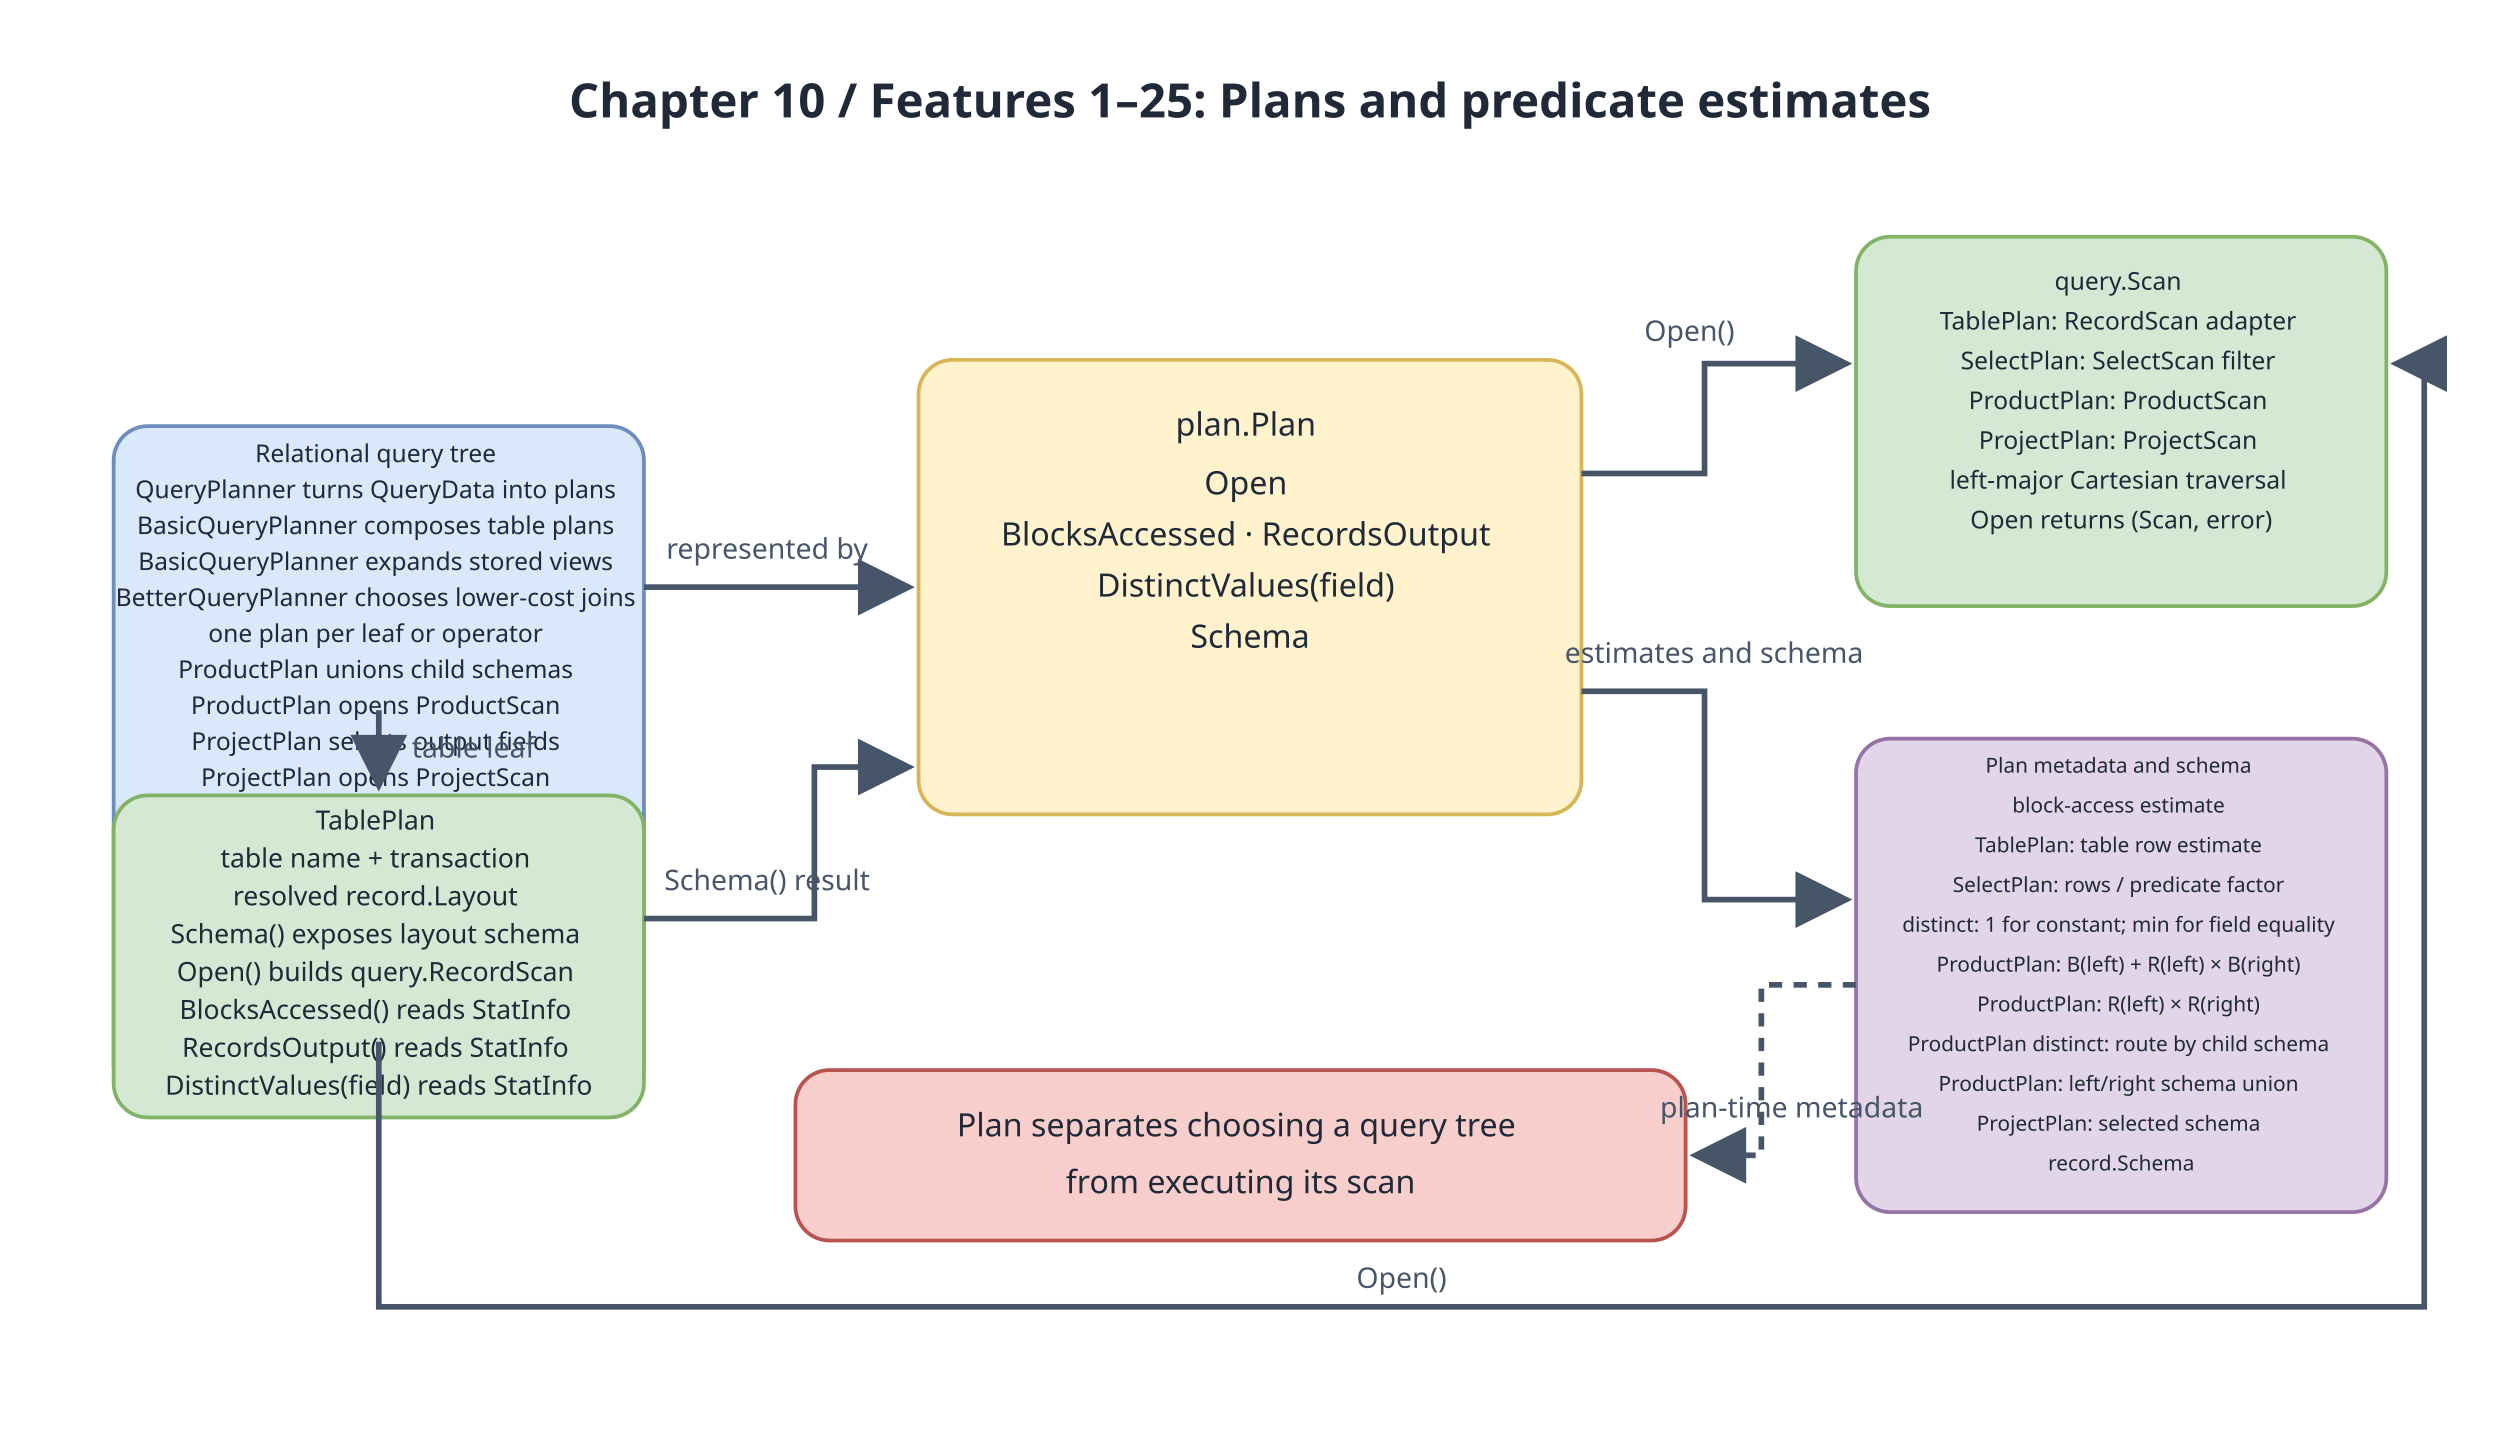
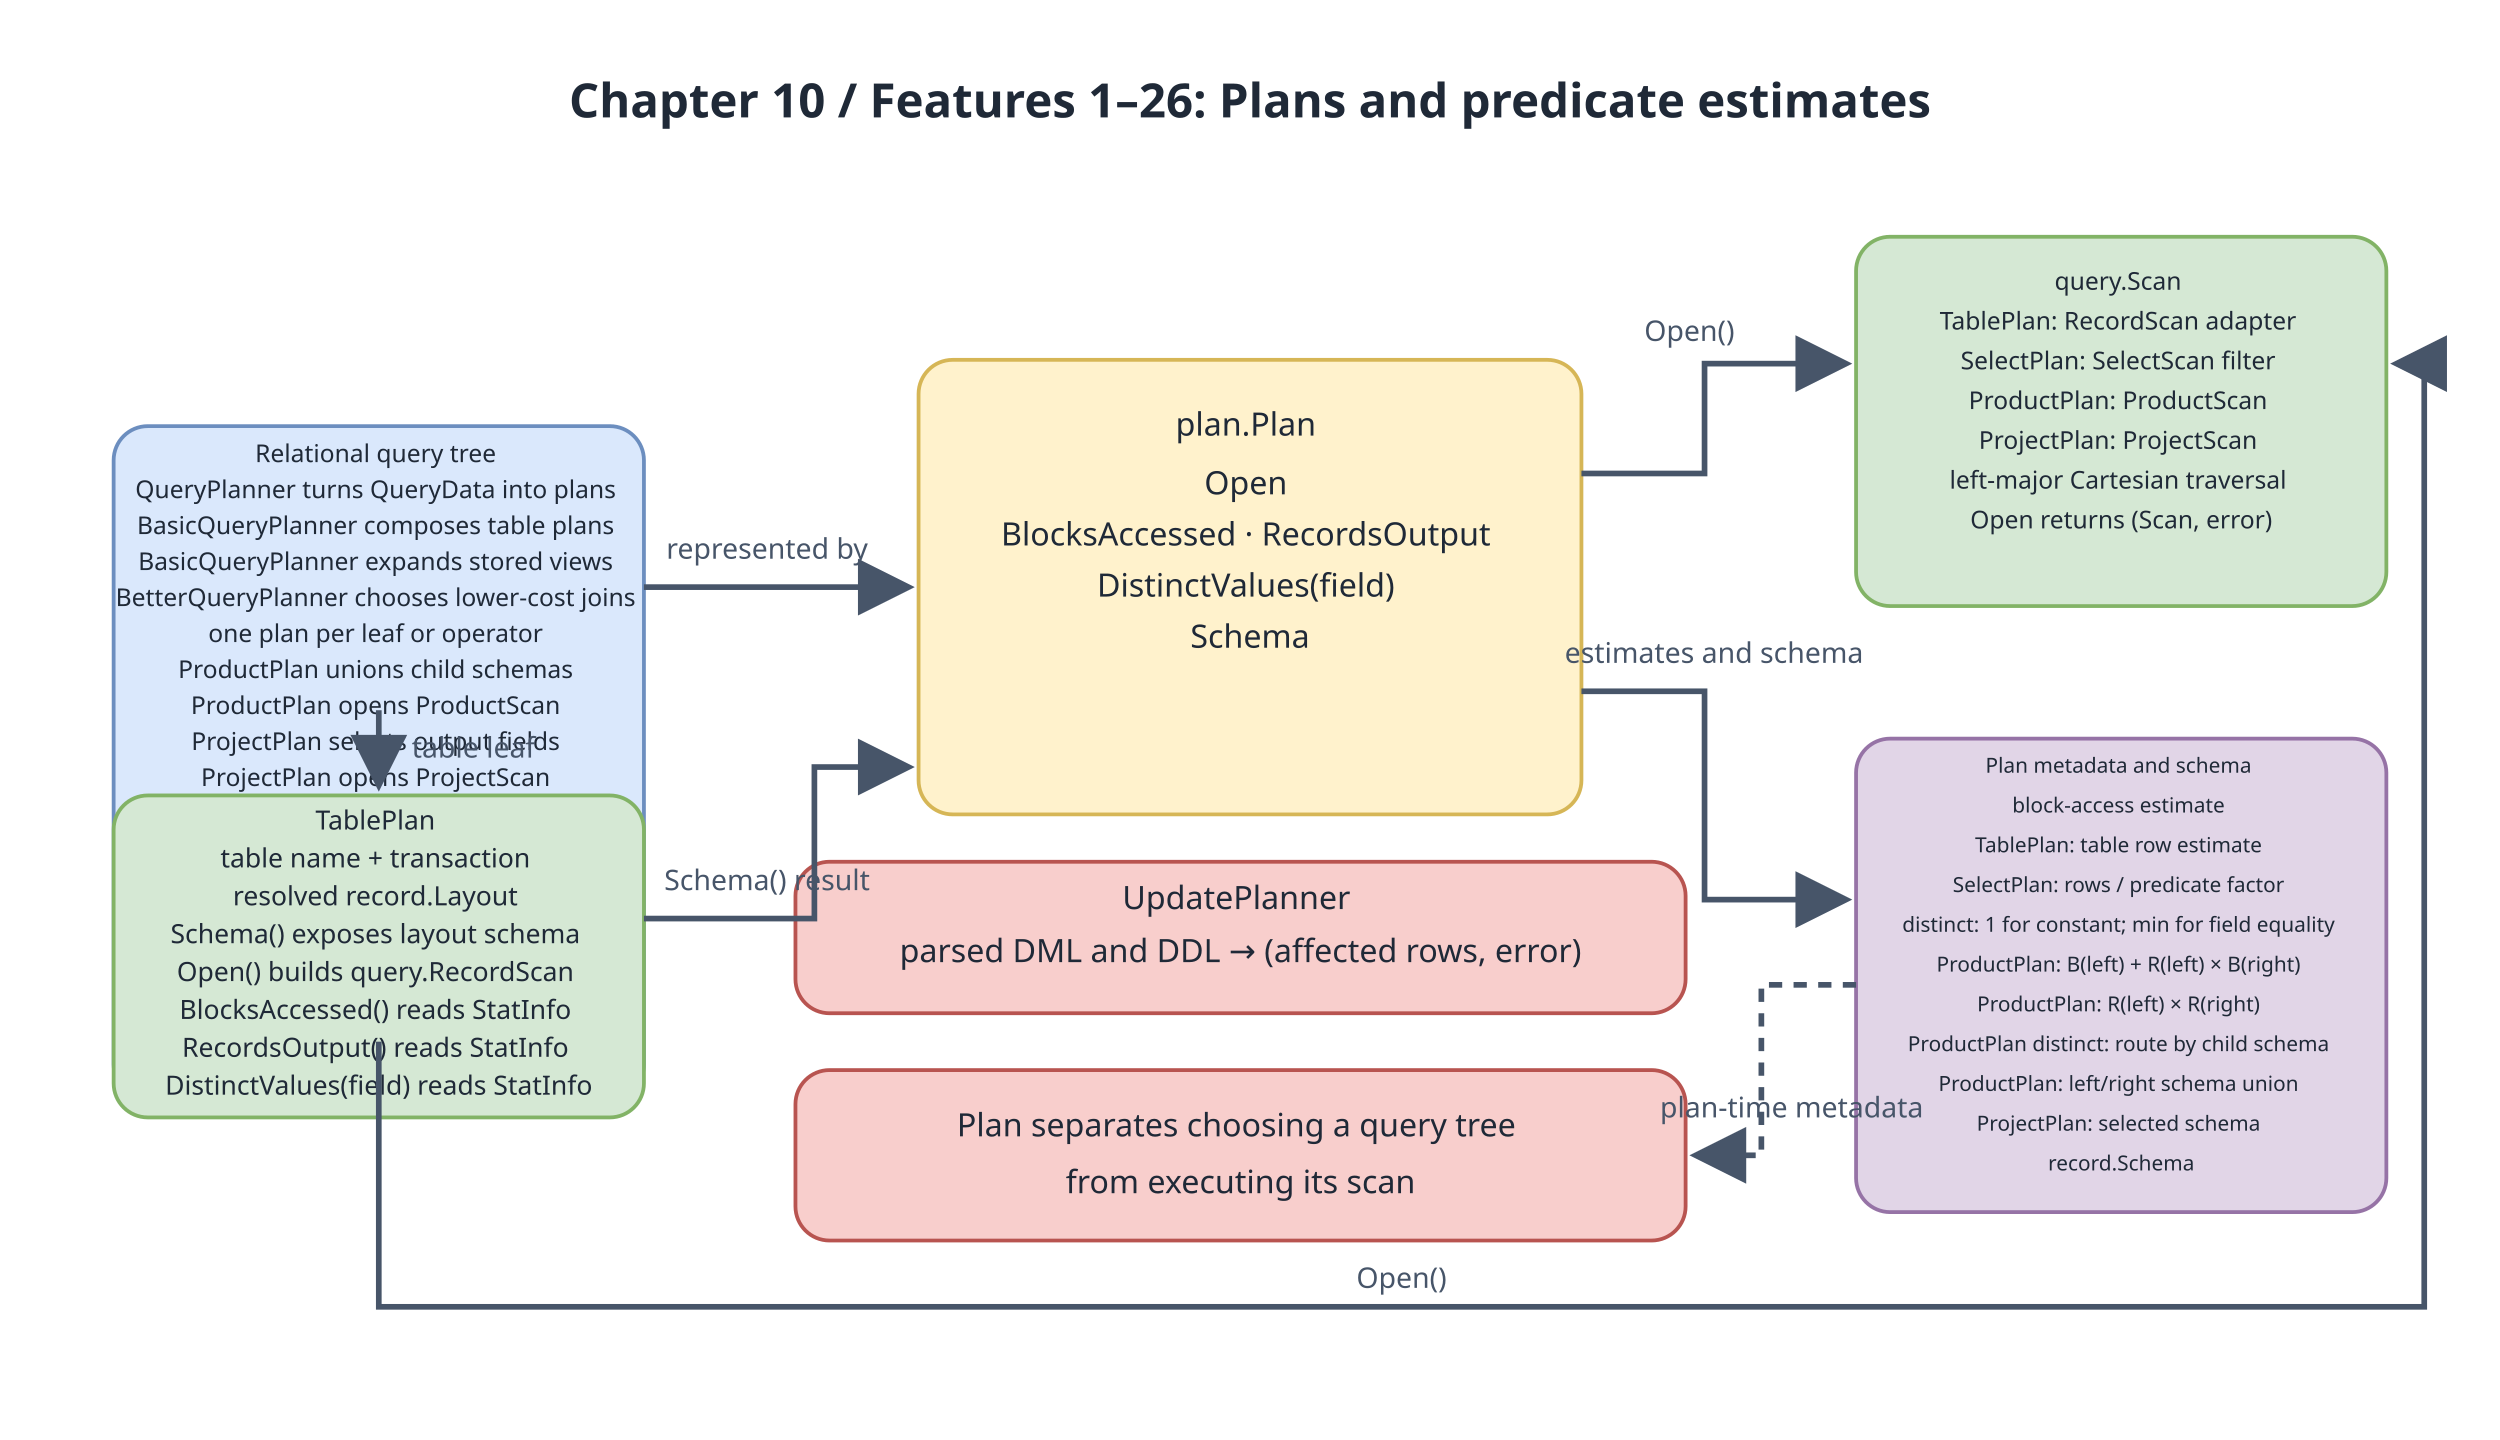
<svg xmlns="http://www.w3.org/2000/svg" width="1320" height="760" viewBox="0 0 1320 760" role="img" aria-labelledby="title description">
  <defs>
    <marker id="arrow" markerWidth="10" markerHeight="10" refX="8" refY="5" orient="auto">
      <path d="M0,0 L10,5 L0,10 z" fill="#475569" />
    </marker>
    <style>.title{font:700 25px sans-serif;fill:#1f2937}.box{stroke-width:2;rx:18;ry:18}.label{font:17px sans-serif;fill:#1f2937;text-anchor:middle}.small{font:15px sans-serif;fill:#475569;text-anchor:middle}.edge{stroke:#475569;stroke-width:3;fill:none;marker-end:url(#arrow)}</style>
  </defs>
-   <text class="title" x="660" y="62" text-anchor="middle">Chapter 10 / Features 1–25: Plans and predicate estimates</text>
+   <text class="title" x="660" y="62" text-anchor="middle">Chapter 10 / Features 1–26: Plans and predicate estimates</text>
  <rect class="box" x="60" y="225" width="280" height="355" fill="#dae8fc" stroke="#6c8ebf" />
  <text class="label" x="200" y="244" style="font-size:13px">
    <tspan x="200">Relational query tree</tspan>
    <tspan x="200" dy="19">QueryPlanner turns QueryData into plans</tspan>
    <tspan x="200" dy="19">BasicQueryPlanner composes table plans</tspan>
    <tspan x="200" dy="19">BasicQueryPlanner expands stored views</tspan>
    <tspan x="200" dy="19">BetterQueryPlanner chooses lower-cost joins</tspan>
    <tspan x="200" dy="19">one plan per leaf or operator</tspan>
    <tspan x="200" dy="19">ProductPlan unions child schemas</tspan>
    <tspan x="200" dy="19">ProductPlan opens ProductScan</tspan>
    <tspan x="200" dy="19">ProjectPlan selects output fields</tspan>
    <tspan x="200" dy="19">ProjectPlan opens ProjectScan</tspan>
    <tspan x="200" dy="19">ProjectPlan delegates block estimate</tspan>
    <tspan x="200" dy="19">ProjectPlan delegates output estimate</tspan>
    <tspan x="200" dy="19">ProjectPlan delegates distinct estimate</tspan>
    <tspan x="200" dy="19">SelectPlan applies predicate</tspan>
    <tspan x="200" dy="19">Schema() preserves child fields</tspan>
    <tspan x="200" dy="19">BlocksAccessed inherits estimate</tspan>
    <tspan x="200" dy="19">RecordsOutput divides by selectivity</tspan>
    <tspan x="200" dy="19">DistinctValues uses equalities</tspan>
  </text>
  <rect class="box" x="60" y="420" width="280" height="170" fill="#d5e8d4" stroke="#82b366" />
  <text class="label" x="200" y="438" style="font-size:14px">
    <tspan x="200">TablePlan</tspan>
    <tspan x="200" dy="20">table name + transaction</tspan>
    <tspan x="200" dy="20">resolved record.Layout</tspan>
    <tspan x="200" dy="20">Schema() exposes layout schema</tspan>
    <tspan x="200" dy="20">Open() builds query.RecordScan</tspan>
    <tspan x="200" dy="20">BlocksAccessed() reads StatInfo</tspan>
    <tspan x="200" dy="20">RecordsOutput() reads StatInfo</tspan>
    <tspan x="200" dy="20">DistinctValues(field) reads StatInfo</tspan>
  </text>
  <rect class="box" x="485" y="190" width="350" height="240" fill="#fff2cc" stroke="#d6b656" />
  <text class="label" x="660" y="230">
    <tspan x="660">plan.Plan</tspan>
    <tspan x="660" dy="31">Open</tspan>
    <tspan x="660" dy="27">BlocksAccessed · RecordsOutput</tspan>
    <tspan x="660" dy="27">DistinctValues(field)</tspan>
    <tspan x="660" dy="27">Schema</tspan>
  </text>
  <rect class="box" x="980" y="125" width="280" height="195" fill="#d5e8d4" stroke="#82b366" />
  <text class="label" x="1120" y="153" style="font-size:13px">
    <tspan x="1120">query.Scan</tspan>
    <tspan x="1120" dy="21">TablePlan: RecordScan adapter</tspan>
    <tspan x="1120" dy="21">SelectPlan: SelectScan filter</tspan>
    <tspan x="1120" dy="21">ProductPlan: ProductScan</tspan>
    <tspan x="1120" dy="21">ProjectPlan: ProjectScan</tspan>
    <tspan x="1120" dy="21">left-major Cartesian traversal</tspan>
    <tspan x="1120" dy="21">Open returns (Scan, error)</tspan>
  </text>
  <rect class="box" x="980" y="390" width="280" height="250" fill="#e1d5e7" stroke="#9673a6" />
  <text class="label" x="1120" y="408" style="font-size:11px">
    <tspan x="1120">Plan metadata and schema</tspan>
    <tspan x="1120" dy="21">block-access estimate</tspan>
    <tspan x="1120" dy="21">TablePlan: table row estimate</tspan>
    <tspan x="1120" dy="21">SelectPlan: rows / predicate factor</tspan>
    <tspan x="1120" dy="21">distinct: 1 for constant; min for field equality</tspan>
    <tspan x="1120" dy="21">ProductPlan: B(left) + R(left) × B(right)</tspan>
    <tspan x="1120" dy="21">ProductPlan: R(left) × R(right)</tspan>
    <tspan x="1120" dy="21">ProductPlan distinct: route by child schema</tspan>
    <tspan x="1120" dy="21">ProductPlan: left/right schema union</tspan>
    <tspan x="1120" dy="21">ProjectPlan: selected schema</tspan>
    <tspan x="1120" dy="21">record.Schema</tspan>
  </text>
+   <rect class="box" x="420" y="455" width="470" height="80" fill="#f8cecc" stroke="#b85450" />
+   <text class="label" x="655" y="480">
+     <tspan x="655">UpdatePlanner</tspan>
+     <tspan x="655" dy="28">parsed DML and DDL → (affected rows, error)</tspan>
+   </text>
  <rect class="box" x="420" y="565" width="470" height="90" fill="#f8cecc" stroke="#b85450" />
  <text class="label" x="655" y="600">
    <tspan x="655">Plan separates choosing a query tree</tspan>
    <tspan x="655" dy="30">from executing its scan</tspan>
  </text>
  <path class="edge" d="M340 310 H477" />
  <text class="small" x="405" y="295">represented by</text>
  <path class="edge" d="M200 375 V412" />
  <text class="small" x="250" y="400">table leaf</text>
  <path class="edge" d="M340 485 H430 V405 H477" />
  <text class="small" x="405" y="470">Schema() result</text>
  <path class="edge" d="M200 550 V690 H1280 V192 H1268" />
  <text class="small" x="740" y="680">Open()</text>
  <path class="edge" d="M835 250 H900 V192 H972" />
  <text class="small" x="892" y="180">Open()</text>
  <path class="edge" d="M835 365 H900 V475 H972" />
  <text class="small" x="905" y="350">estimates and schema</text>
  <path class="edge" d="M980 520 H930 V610 H898" stroke-dasharray="7 6" />
  <text class="small" x="946" y="590">plan-time metadata</text>
</svg>
